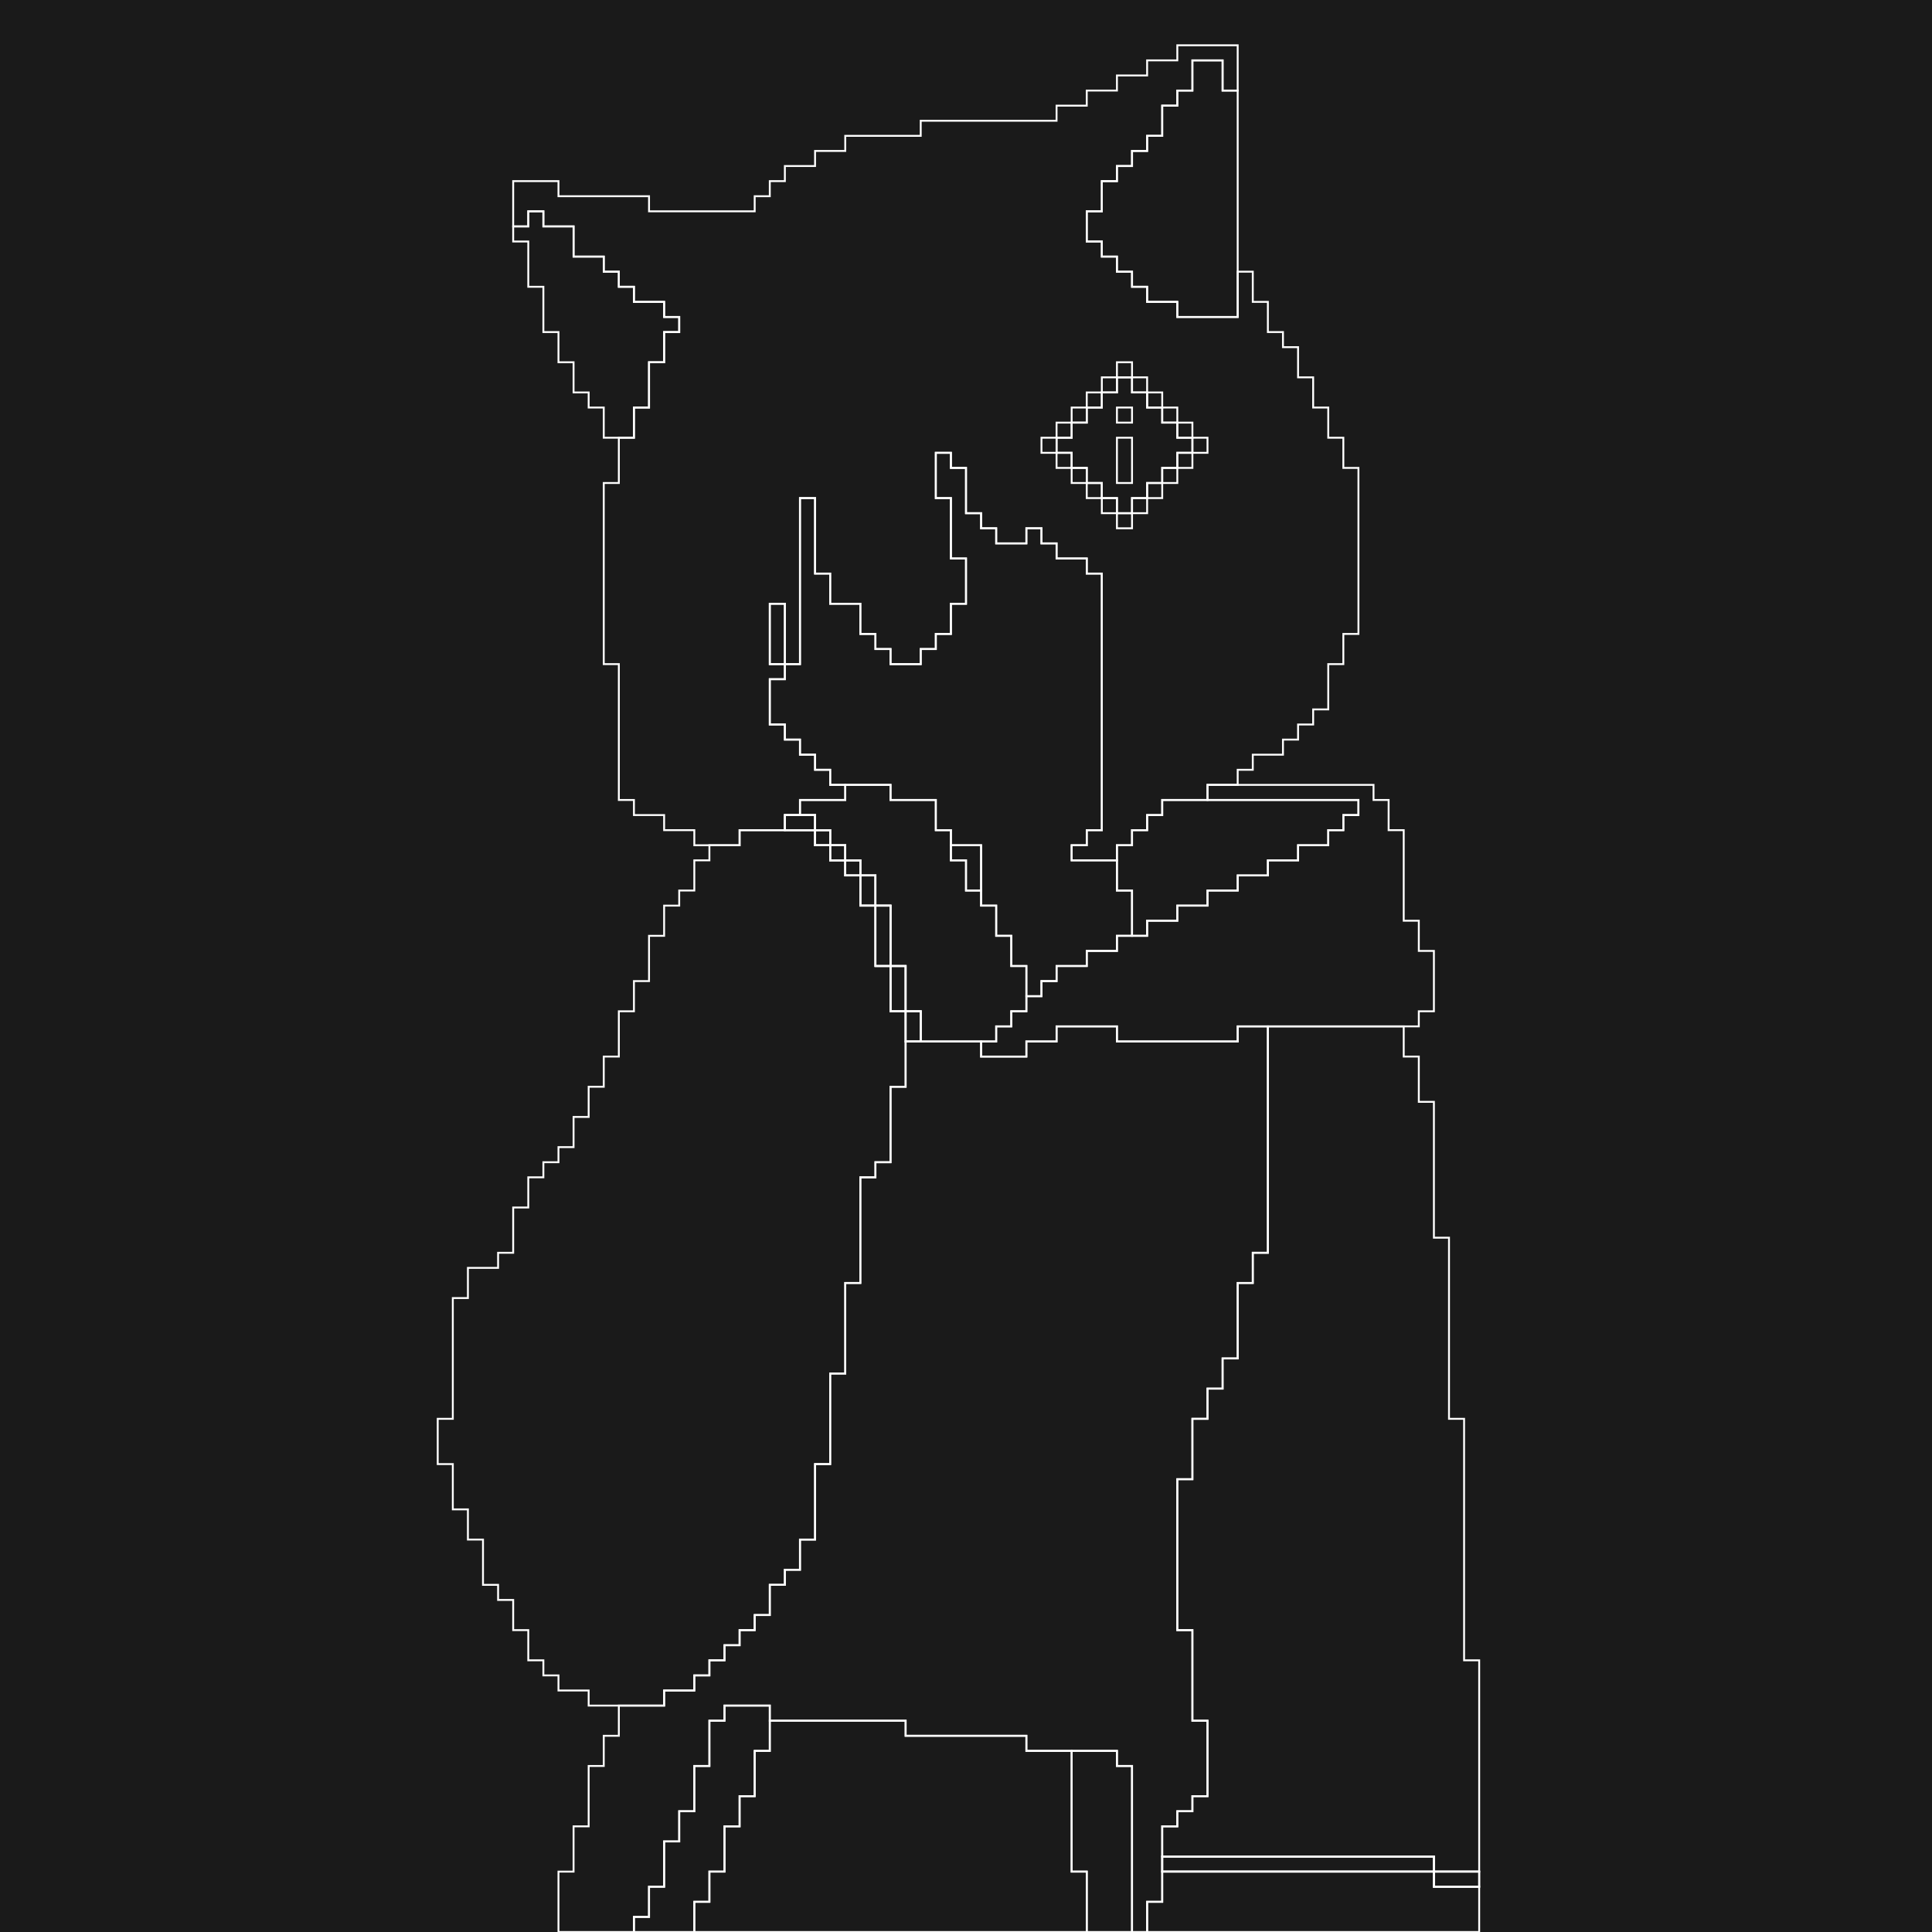
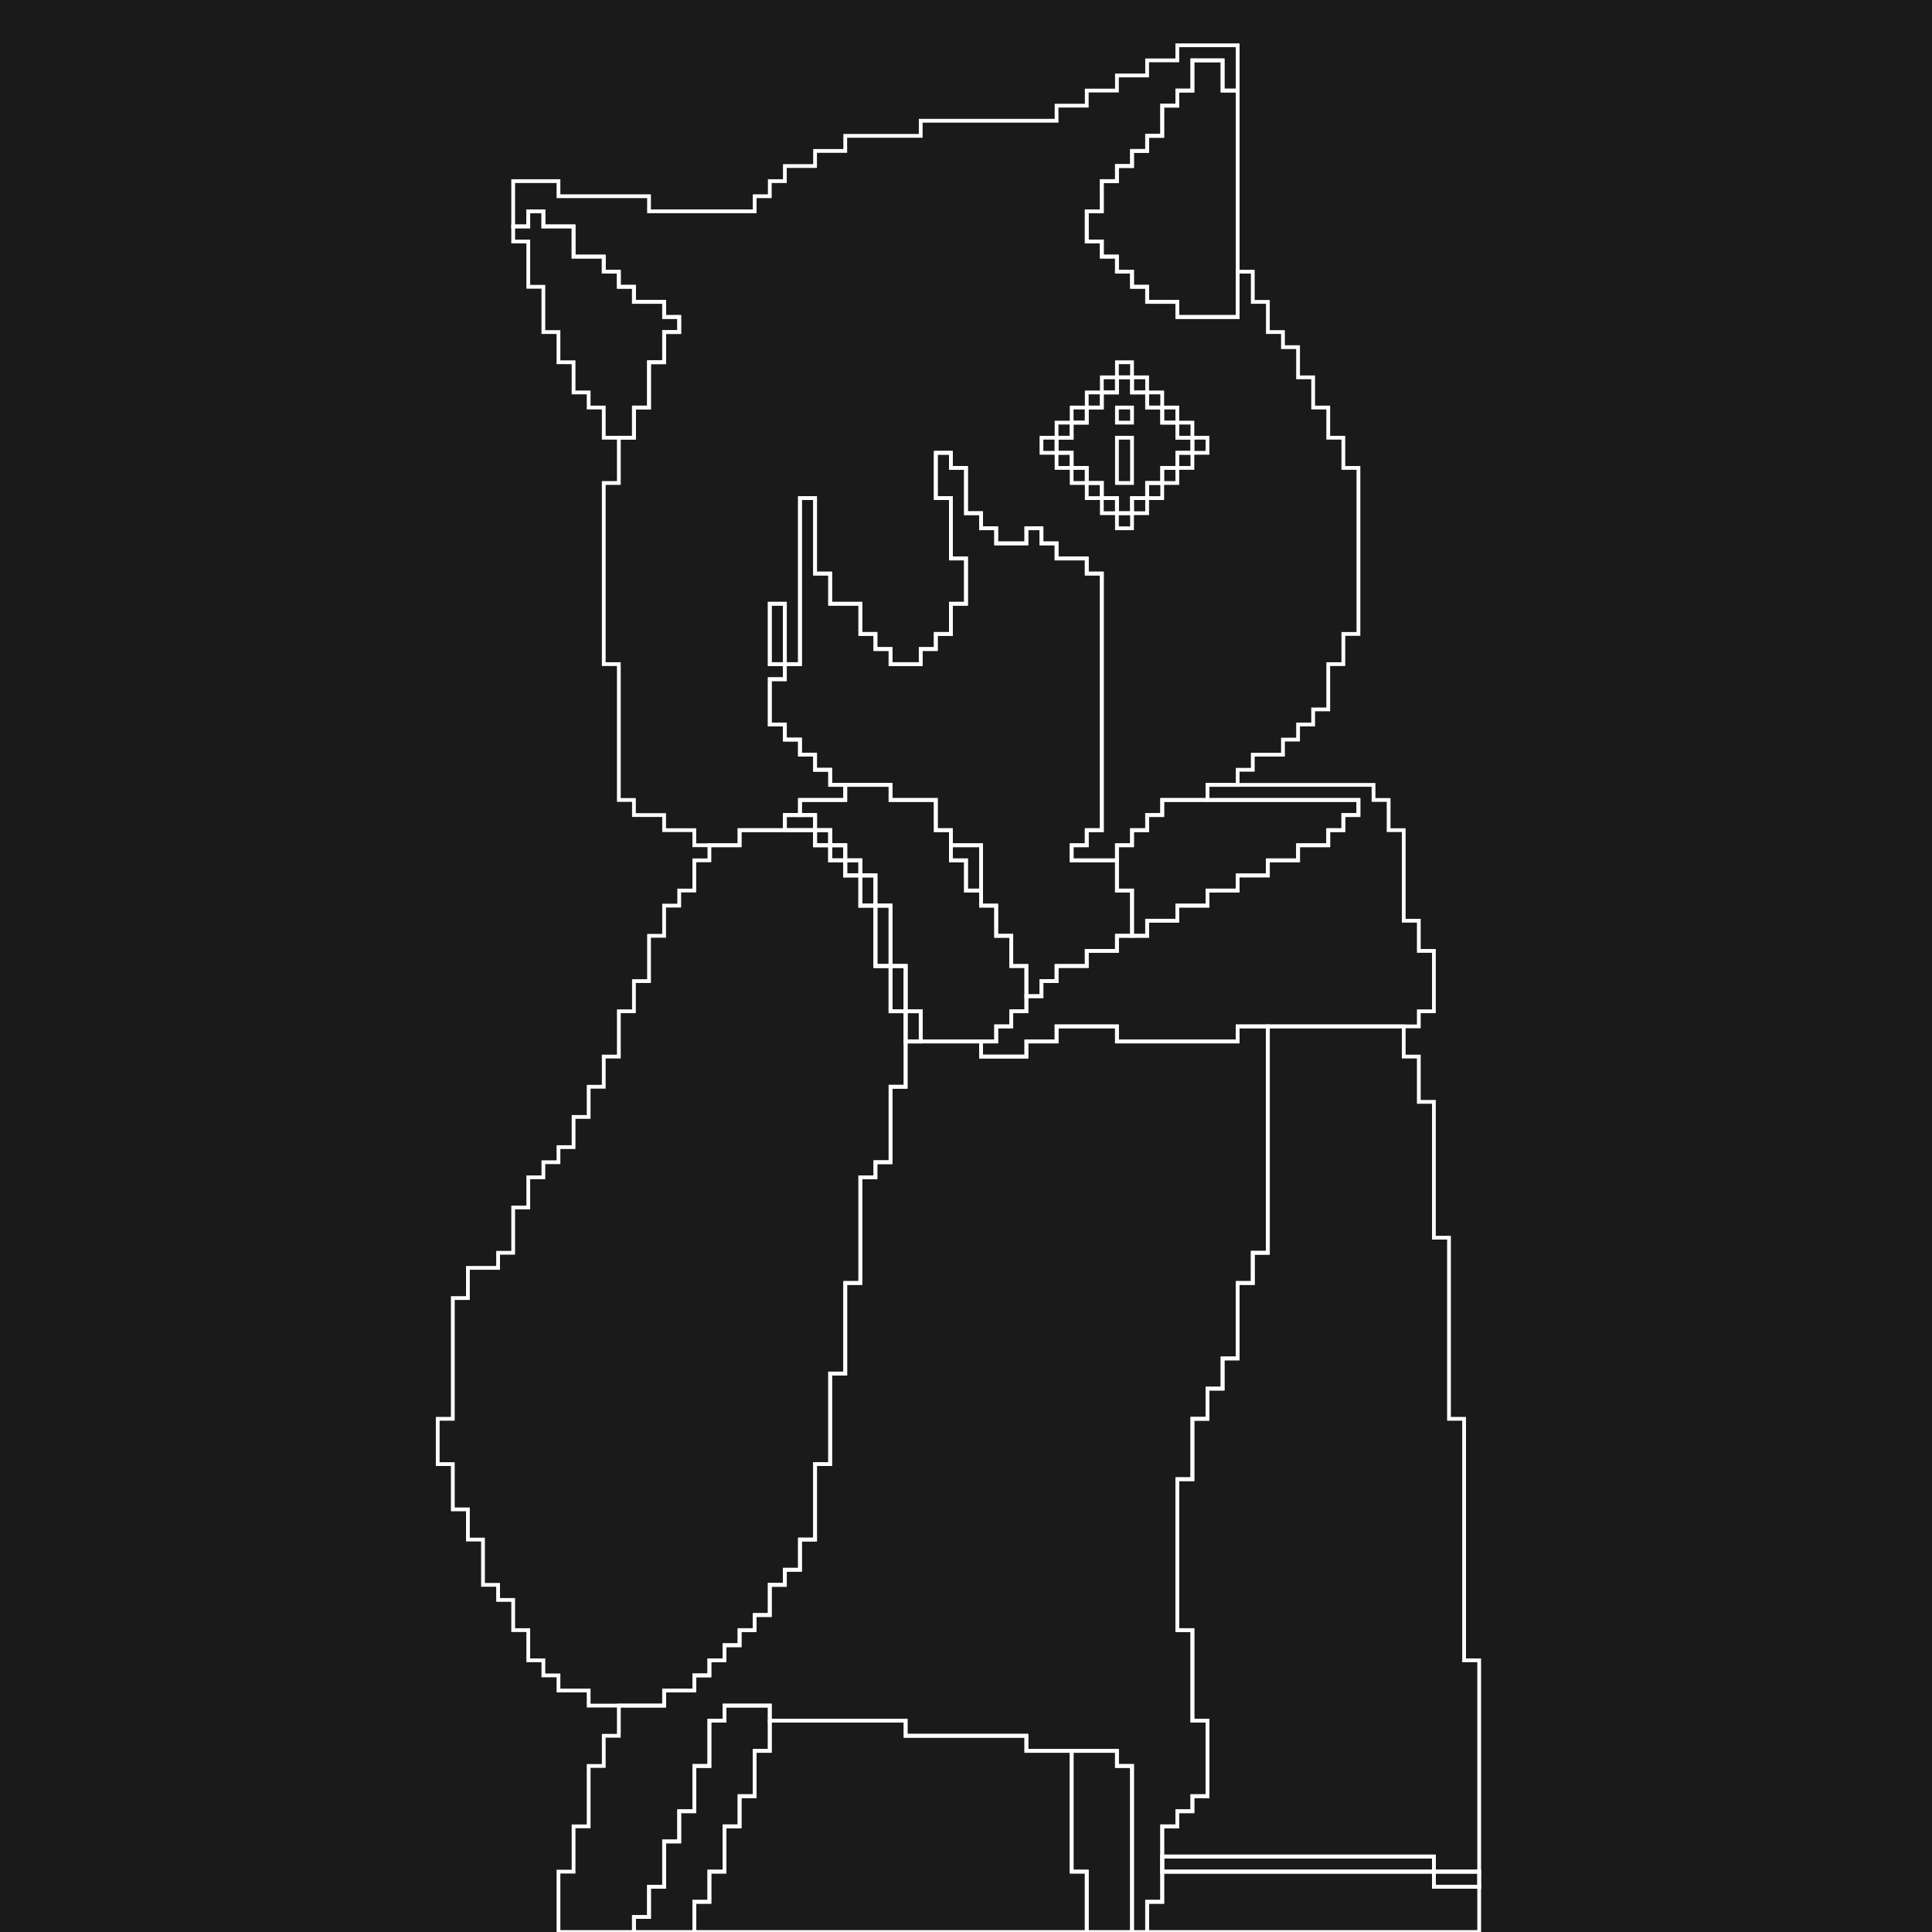
<svg xmlns="http://www.w3.org/2000/svg" id="_レイヤー_1" data-name="レイヤー 1" viewBox="0 0 1024 1024">
  <defs>
    <style>
      .cls-1 {
+         fill: #1a1a1a;
+       }
+ 
+       .cls-2 {
        fill: none;
        stroke: #fff;
        stroke-miterlimit: 10;
-       }
- 
-       .cls-2 {
-         fill: #1a1a1a;
+         stroke-width: 2px;
      }
    </style>
  </defs>
-   <rect class="cls-2" width="1024" height="1024" />
+   <rect class="cls-1" width="1024" height="1024" />
  <g>
-     <rect class="cls-1" x="480" y="536" width="8" height="16" />
-     <rect class="cls-1" x="456" y="464" width="8" height="16" />
-     <rect class="cls-1" x="464" y="480" width="8" height="32" />
-     <rect class="cls-1" x="616" y="984" width="144" height="8" />
-     <polygon class="cls-1" points="600 936 600 1024 576 1024 576 992 568 992 568 928 592 928 592 936 600 936" />
-     <rect class="cls-1" x="472" y="512" width="8" height="24" />
-     <rect class="cls-1" x="760" y="992" width="24" height="8" />
-     <rect class="cls-1" x="448" y="456" width="8" height="8" />
-     <rect class="cls-1" x="440" y="448" width="8" height="8" />
-     <polygon class="cls-1" points="760 504 760 536 752 536 752 544 656 544 656 552 592 552 592 544 560 544 560 552 544 552 544 560 520 560 520 552 528 552 528 544 536 544 536 536 544 536 544 528 552 528 552 520 560 520 560 512 576 512 576 504 592 504 592 496 608 496 608 488 624 488 624 480 640 480 640 472 656 472 656 464 672 464 672 456 688 456 688 448 704 448 704 440 712 440 712 432 720 432 720 424 640 424 640 416 728 416 728 424 736 424 736 440 744 440 744 488 752 488 752 504 760 504" />
-     <polygon class="cls-1" points="408 904 408 928 400 928 400 952 392 952 392 968 384 968 384 992 376 992 376 1008 368 1008 368 1024 336 1024 336 1016 344 1016 344 1000 352 1000 352 976 360 976 360 960 368 960 368 936 376 936 376 912 384 912 384 904 408 904" />
-     <rect class="cls-1" x="432" y="440" width="8" height="8" />
-     <rect class="cls-1" x="416" y="432" width="16" height="8" />
-     <polygon class="cls-1" points="600 472 600 496 592 496 592 504 576 504 576 512 560 512 560 520 552 520 552 528 544 528 544 512 536 512 536 496 528 496 528 480 520 480 520 448 504 448 504 440 496 440 496 424 472 424 472 416 440 416 440 408 432 408 432 400 424 400 424 392 416 392 416 384 408 384 408 360 416 360 416 352 424 352 424 264 432 264 432 304 440 304 440 320 456 320 456 336 464 336 464 344 472 344 472 352 488 352 488 344 496 344 496 336 504 336 504 320 512 320 512 296 504 296 504 264 496 264 496 240 504 240 504 248 512 248 512 272 520 272 520 280 528 280 528 288 544 288 544 280 552 280 552 288 560 288 560 296 576 296 576 304 584 304 584 440 576 440 576 448 568 448 568 456 592 456 592 472 600 472" />
-     <rect class="cls-1" x="408" y="320" width="8" height="32" />
-     <polygon class="cls-1" points="720 424 720 432 712 432 712 440 704 440 704 448 688 448 688 456 672 456 672 464 656 464 656 472 640 472 640 480 624 480 624 488 608 488 608 496 600 496 600 472 592 472 592 448 600 448 600 440 608 440 608 432 616 432 616 424 720 424" />
-     <polygon class="cls-1" points="720 248 720 336 712 336 712 352 704 352 704 376 696 376 696 384 688 384 688 392 680 392 680 400 664 400 664 408 656 408 656 416 640 416 640 424 616 424 616 432 608 432 608 440 600 440 600 448 592 448 592 456 568 456 568 448 576 448 576 440 584 440 584 304 576 304 576 296 560 296 560 288 552 288 552 280 544 280 544 288 528 288 528 280 520 280 520 272 512 272 512 248 504 248 504 240 496 240 496 264 504 264 504 296 512 296 512 320 504 320 504 336 496 336 496 344 488 344 488 352 472 352 472 344 464 344 464 336 456 336 456 320 440 320 440 304 432 304 432 264 424 264 424 352 416 352 416 320 408 320 408 352 416 352 416 360 408 360 408 384 416 384 416 392 424 392 424 400 432 400 432 408 440 408 440 416 448 416 448 424 424 424 424 432 416 432 416 440 392 440 392 448 368 448 368 440 352 440 352 432 336 432 336 424 328 424 328 352 320 352 320 256 328 256 328 232 336 232 336 216 344 216 344 192 352 192 352 176 360 176 360 168 352 168 352 160 336 160 336 152 328 152 328 144 320 144 320 136 304 136 304 120 288 120 288 112 280 112 280 120 272 120 272 96 296 96 296 104 344 104 344 112 400 112 400 104 408 104 408 96 416 96 416 88 432 88 432 80 448 80 448 72 488 72 488 64 560 64 560 56 576 56 576 48 592 48 592 40 608 40 608 32 624 32 624 24 656 24 656 48 648 48 648 32 632 32 632 48 624 48 624 56 616 56 616 72 608 72 608 80 600 80 600 88 592 88 592 96 584 96 584 112 576 112 576 128 584 128 584 136 592 136 592 144 600 144 600 152 608 152 608 160 624 160 624 168 656 168 656 144 664 144 664 160 672 160 672 176 680 176 680 184 688 184 688 200 696 200 696 216 704 216 704 232 712 232 712 248 720 248" />
-     <polygon class="cls-1" points="672 544 672 664 664 664 664 680 656 680 656 720 648 720 648 736 640 736 640 752 632 752 632 784 624 784 624 864 632 864 632 912 640 912 640 952 632 952 632 960 624 960 624 968 616 968 616 1008 608 1008 608 1024 600 1024 600 936 592 936 592 928 544 928 544 920 480 920 480 912 408 912 408 904 384 904 384 912 376 912 376 936 368 936 368 960 360 960 360 976 352 976 352 1000 344 1000 344 1016 336 1016 336 1024 296 1024 296 992 304 992 304 968 312 968 312 936 320 936 320 920 328 920 328 904 352 904 352 896 368 896 368 888 376 888 376 880 384 880 384 872 392 872 392 864 400 864 400 856 408 856 408 840 416 840 416 832 424 832 424 816 432 816 432 776 440 776 440 728 448 728 448 680 456 680 456 624 464 624 464 616 472 616 472 576 480 576 480 552 520 552 520 560 544 560 544 552 560 552 560 544 592 544 592 552 656 552 656 544 672 544" />
-     <polygon class="cls-1" points="520 448 520 472 512 472 512 456 504 456 504 448 520 448" />
-     <polygon class="cls-1" points="480 536 480 576 472 576 472 616 464 616 464 624 456 624 456 680 448 680 448 728 440 728 440 776 432 776 432 816 424 816 424 832 416 832 416 840 408 840 408 856 400 856 400 864 392 864 392 872 384 872 384 880 376 880 376 888 368 888 368 896 352 896 352 904 312 904 312 896 296 896 296 888 288 888 288 880 280 880 280 864 272 864 272 848 264 848 264 840 256 840 256 816 248 816 248 800 240 800 240 776 232 776 232 752 240 752 240 688 248 688 248 672 264 672 264 664 272 664 272 640 280 640 280 624 288 624 288 616 296 616 296 608 304 608 304 592 312 592 312 576 320 576 320 560 328 560 328 536 336 536 336 520 344 520 344 496 352 496 352 480 360 480 360 472 368 472 368 456 376 456 376 448 392 448 392 440 432 440 432 448 440 448 440 456 448 456 448 464 456 464 456 480 464 480 464 512 472 512 472 536 480 536" />
-     <polygon class="cls-1" points="784 1000 784 1024 608 1024 608 1008 616 1008 616 992 760 992 760 1000 784 1000" />
-     <polygon class="cls-1" points="784 880 784 992 760 992 760 984 616 984 616 968 624 968 624 960 632 960 632 952 640 952 640 912 632 912 632 864 624 864 624 784 632 784 632 752 640 752 640 736 648 736 648 720 656 720 656 680 664 680 664 664 672 664 672 544 744 544 744 560 752 560 752 584 760 584 760 656 768 656 768 752 776 752 776 880 784 880" />
-     <polygon class="cls-1" points="576 992 576 1024 368 1024 368 1008 376 1008 376 992 384 992 384 968 392 968 392 952 400 952 400 928 408 928 408 912 480 912 480 920 544 920 544 928 568 928 568 992 576 992" />
-     <polygon class="cls-1" points="360 168 360 176 352 176 352 192 344 192 344 216 336 216 336 232 320 232 320 216 312 216 312 208 304 208 304 192 296 192 296 176 288 176 288 152 280 152 280 128 272 128 272 120 280 120 280 112 288 112 288 120 304 120 304 136 320 136 320 144 328 144 328 152 336 152 336 160 352 160 352 168 360 168" />
-     <polygon class="cls-1" points="656 48 656 168 624 168 624 160 608 160 608 152 600 152 600 144 592 144 592 136 584 136 584 128 576 128 576 112 584 112 584 96 592 96 592 88 600 88 600 80 608 80 608 72 616 72 616 56 624 56 624 48 632 48 632 32 648 32 648 48 656 48" />
-     <polygon class="cls-1" points="544 512 544 536 536 536 536 544 528 544 528 552 488 552 488 536 480 536 480 512 472 512 472 480 464 480 464 464 456 464 456 456 448 456 448 448 440 448 440 440 432 440 432 432 424 432 424 424 448 424 448 416 472 416 472 424 496 424 496 440 504 440 504 456 512 456 512 472 520 472 520 480 528 480 528 496 536 496 536 512 544 512" />
+     <rect class="cls-2" x="480" y="536" width="8" height="16" />
+     <rect class="cls-2" x="456" y="464" width="8" height="16" />
+     <rect class="cls-2" x="464" y="480" width="8" height="32" />
+     <rect class="cls-2" x="616" y="984" width="144" height="8" />
+     <polygon class="cls-2" points="600 936 600 1024 576 1024 576 992 568 992 568 928 592 928 592 936 600 936" />
+     <rect class="cls-2" x="472" y="512" width="8" height="24" />
+     <rect class="cls-2" x="760" y="992" width="24" height="8" />
+     <rect class="cls-2" x="448" y="456" width="8" height="8" />
+     <rect class="cls-2" x="440" y="448" width="8" height="8" />
+     <polygon class="cls-2" points="760 504 760 536 752 536 752 544 656 544 656 552 592 552 592 544 560 544 560 552 544 552 544 560 520 560 520 552 528 552 528 544 536 544 536 536 544 536 544 528 552 528 552 520 560 520 560 512 576 512 576 504 592 504 592 496 608 496 608 488 624 488 624 480 640 480 640 472 656 472 656 464 672 464 672 456 688 456 688 448 704 448 704 440 712 440 712 432 720 432 720 424 640 424 640 416 728 416 728 424 736 424 736 440 744 440 744 488 752 488 752 504 760 504" />
+     <polygon class="cls-2" points="408 904 408 928 400 928 400 952 392 952 392 968 384 968 384 992 376 992 376 1008 368 1008 368 1024 336 1024 336 1016 344 1016 344 1000 352 1000 352 976 360 976 360 960 368 960 368 936 376 936 376 912 384 912 384 904 408 904" />
+     <rect class="cls-2" x="432" y="440" width="8" height="8" />
+     <rect class="cls-2" x="416" y="432" width="16" height="8" />
+     <polygon class="cls-2" points="600 472 600 496 592 496 592 504 576 504 576 512 560 512 560 520 552 520 552 528 544 528 544 512 536 512 536 496 528 496 528 480 520 480 520 448 504 448 504 440 496 440 496 424 472 424 472 416 440 416 440 408 432 408 432 400 424 400 424 392 416 392 416 384 408 384 408 360 416 360 416 352 424 352 424 264 432 264 432 304 440 304 440 320 456 320 456 336 464 336 464 344 472 344 472 352 488 352 488 344 496 344 496 336 504 336 504 320 512 320 512 296 504 296 504 264 496 264 496 240 504 240 504 248 512 248 512 272 520 272 520 280 528 280 528 288 544 288 544 280 552 280 552 288 560 288 560 296 576 296 576 304 584 304 584 440 576 440 576 448 568 448 568 456 592 456 592 472 600 472" />
+     <rect class="cls-2" x="408" y="320" width="8" height="32" />
+     <polygon class="cls-2" points="720 424 720 432 712 432 712 440 704 440 704 448 688 448 688 456 672 456 672 464 656 464 656 472 640 472 640 480 624 480 624 488 608 488 608 496 600 496 600 472 592 472 592 448 600 448 600 440 608 440 608 432 616 432 616 424 720 424" />
+     <polygon class="cls-2" points="720 248 720 336 712 336 712 352 704 352 704 376 696 376 696 384 688 384 688 392 680 392 680 400 664 400 664 408 656 408 656 416 640 416 640 424 616 424 616 432 608 432 608 440 600 440 600 448 592 448 592 456 568 456 568 448 576 448 576 440 584 440 584 304 576 304 576 296 560 296 560 288 552 288 552 280 544 280 544 288 528 288 528 280 520 280 520 272 512 272 512 248 504 248 504 240 496 240 496 264 504 264 504 296 512 296 512 320 504 320 504 336 496 336 496 344 488 344 488 352 472 352 472 344 464 344 464 336 456 336 456 320 440 320 440 304 432 304 432 264 424 264 424 352 416 352 416 320 408 320 408 352 416 352 416 360 408 360 408 384 416 384 416 392 424 392 424 400 432 400 432 408 440 408 440 416 448 416 448 424 424 424 424 432 416 432 416 440 392 440 392 448 368 448 368 440 352 440 352 432 336 432 336 424 328 424 328 352 320 352 320 256 328 256 328 232 336 232 336 216 344 216 344 192 352 192 352 176 360 176 360 168 352 168 352 160 336 160 336 152 328 152 328 144 320 144 320 136 304 136 304 120 288 120 288 112 280 112 280 120 272 120 272 96 296 96 296 104 344 104 344 112 400 112 400 104 408 104 408 96 416 96 416 88 432 88 432 80 448 80 448 72 488 72 488 64 560 64 560 56 576 56 576 48 592 48 592 40 608 40 608 32 624 32 624 24 656 24 656 48 648 48 648 32 632 32 632 48 624 48 624 56 616 56 616 72 608 72 608 80 600 80 600 88 592 88 592 96 584 96 584 112 576 112 576 128 584 128 584 136 592 136 592 144 600 144 600 152 608 152 608 160 624 160 624 168 656 168 656 144 664 144 664 160 672 160 672 176 680 176 680 184 688 184 688 200 696 200 696 216 704 216 704 232 712 232 712 248 720 248" />
+     <polygon class="cls-2" points="672 544 672 664 664 664 664 680 656 680 656 720 648 720 648 736 640 736 640 752 632 752 632 784 624 784 624 864 632 864 632 912 640 912 640 952 632 952 632 960 624 960 624 968 616 968 616 1008 608 1008 608 1024 600 1024 600 936 592 936 592 928 544 928 544 920 480 920 480 912 408 912 408 904 384 904 384 912 376 912 376 936 368 936 368 960 360 960 360 976 352 976 352 1000 344 1000 344 1016 336 1016 336 1024 296 1024 296 992 304 992 304 968 312 968 312 936 320 936 320 920 328 920 328 904 352 904 352 896 368 896 368 888 376 888 376 880 384 880 384 872 392 872 392 864 400 864 400 856 408 856 408 840 416 840 416 832 424 832 424 816 432 816 432 776 440 776 440 728 448 728 448 680 456 680 456 624 464 624 464 616 472 616 472 576 480 576 480 552 520 552 520 560 544 560 544 552 560 552 560 544 592 544 592 552 656 552 656 544 672 544" />
+     <polygon class="cls-2" points="520 448 520 472 512 472 512 456 504 456 504 448 520 448" />
+     <polygon class="cls-2" points="480 536 480 576 472 576 472 616 464 616 464 624 456 624 456 680 448 680 448 728 440 728 440 776 432 776 432 816 424 816 424 832 416 832 416 840 408 840 408 856 400 856 400 864 392 864 392 872 384 872 384 880 376 880 376 888 368 888 368 896 352 896 352 904 312 904 312 896 296 896 296 888 288 888 288 880 280 880 280 864 272 864 272 848 264 848 264 840 256 840 256 816 248 816 248 800 240 800 240 776 232 776 232 752 240 752 240 688 248 688 248 672 264 672 264 664 272 664 272 640 280 640 280 624 288 624 288 616 296 616 296 608 304 608 304 592 312 592 312 576 320 576 320 560 328 560 328 536 336 536 336 520 344 520 344 496 352 496 352 480 360 480 360 472 368 472 368 456 376 456 376 448 392 448 392 440 432 440 432 448 440 448 440 456 448 456 448 464 456 464 456 480 464 480 464 512 472 512 472 536 480 536" />
+     <polygon class="cls-2" points="784 1000 784 1024 608 1024 608 1008 616 1008 616 992 760 992 760 1000 784 1000" />
+     <polygon class="cls-2" points="784 880 784 992 760 992 760 984 616 984 616 968 624 968 624 960 632 960 632 952 640 952 640 912 632 912 632 864 624 864 624 784 632 784 632 752 640 752 640 736 648 736 648 720 656 720 656 680 664 680 664 664 672 664 672 544 744 544 744 560 752 560 752 584 760 584 760 656 768 656 768 752 776 752 776 880 784 880" />
+     <polygon class="cls-2" points="576 992 576 1024 368 1024 368 1008 376 1008 376 992 384 992 384 968 392 968 392 952 400 952 400 928 408 928 408 912 480 912 480 920 544 920 544 928 568 928 568 992 576 992" />
+     <polygon class="cls-2" points="360 168 360 176 352 176 352 192 344 192 344 216 336 216 336 232 320 232 320 216 312 216 312 208 304 208 304 192 296 192 296 176 288 176 288 152 280 152 280 128 272 128 272 120 280 120 280 112 288 112 288 120 304 120 304 136 320 136 320 144 328 144 328 152 336 152 336 160 352 160 352 168 360 168" />
+     <polygon class="cls-2" points="656 48 656 168 624 168 624 160 608 160 608 152 600 152 600 144 592 144 592 136 584 136 584 128 576 128 576 112 584 112 584 96 592 96 592 88 600 88 600 80 608 80 608 72 616 72 616 56 624 56 624 48 632 48 632 32 648 32 648 48 656 48" />
+     <polygon class="cls-2" points="544 512 544 536 536 536 536 544 528 544 528 552 488 552 488 536 480 536 480 512 472 512 472 480 464 480 464 464 456 464 456 456 448 456 448 448 440 448 440 440 432 440 432 432 424 432 424 424 448 424 448 416 472 416 472 424 496 424 496 440 504 440 504 456 512 456 512 472 520 472 520 480 528 480 528 496 536 496 536 512 544 512" />
  </g>
  <g id="information">
    <g>
-       <rect class="cls-1" x="472" y="512" width="8" height="24" />
-       <rect class="cls-1" x="480" y="536" width="8" height="16" />
-       <rect class="cls-1" x="464" y="480" width="8" height="32" />
-       <rect class="cls-1" x="456" y="464" width="8" height="16" />
-       <rect class="cls-1" x="440" y="448" width="8" height="8" />
-       <rect class="cls-1" x="448" y="456" width="8" height="8" />
-       <rect class="cls-1" x="416" y="432" width="16" height="8" />
-       <rect class="cls-1" x="432" y="440" width="8" height="8" />
+       <rect class="cls-2" x="472" y="512" width="8" height="24" />
+       <rect class="cls-2" x="480" y="536" width="8" height="16" />
+       <rect class="cls-2" x="464" y="480" width="8" height="32" />
+       <rect class="cls-2" x="456" y="464" width="8" height="16" />
+       <rect class="cls-2" x="440" y="448" width="8" height="8" />
+       <rect class="cls-2" x="448" y="456" width="8" height="8" />
+       <rect class="cls-2" x="416" y="432" width="16" height="8" />
+       <rect class="cls-2" x="432" y="440" width="8" height="8" />
    </g>
    <g>
-       <rect class="cls-1" x="616" y="984" width="144" height="8" />
-       <rect class="cls-1" x="760" y="992" width="24" height="8" />
+       <rect class="cls-2" x="616" y="984" width="144" height="8" />
+       <rect class="cls-2" x="760" y="992" width="24" height="8" />
    </g>
    <g>
-       <polygon class="cls-1" points="632 232 632 240 624 240 624 248 616 248 616 256 608 256 608 264 600 264 600 272 592 272 592 264 584 264 584 256 576 256 576 248 568 248 568 240 560 240 560 232 568 232 568 224 576 224 576 216 584 216 584 208 592 208 592 200 600 200 600 208 608 208 608 216 616 216 616 224 624 224 624 232 632 232" />
+       <polygon class="cls-2" points="632 232 632 240 624 240 624 248 616 248 616 256 608 256 608 264 600 264 600 272 592 272 592 264 584 264 584 256 576 256 576 248 568 248 568 240 560 240 560 232 568 232 568 224 576 224 576 216 584 216 584 208 592 208 592 200 600 200 600 208 608 208 608 216 616 216 616 224 624 224 624 232 632 232" />
      <g>
-         <rect class="cls-1" x="592" y="192" width="8" height="8" />
-         <rect class="cls-1" x="584" y="200" width="8" height="8" />
-         <rect class="cls-1" x="600" y="200" width="8" height="8" />
-         <rect class="cls-1" x="576" y="208" width="8" height="8" />
-         <rect class="cls-1" x="608" y="208" width="8" height="8" />
-         <rect class="cls-1" x="568" y="216" width="8" height="8" />
-         <rect class="cls-1" x="616" y="216" width="8" height="8" />
-         <rect class="cls-1" x="560" y="224" width="8" height="8" />
-         <rect class="cls-1" x="624" y="224" width="8" height="8" />
-         <rect class="cls-1" x="552" y="232" width="8" height="8" />
-         <rect class="cls-1" x="632" y="232" width="8" height="8" />
-         <rect class="cls-1" x="560" y="240" width="8" height="8" />
-         <rect class="cls-1" x="624" y="240" width="8" height="8" />
-         <rect class="cls-1" x="568" y="248" width="8" height="8" />
-         <rect class="cls-1" x="616" y="248" width="8" height="8" />
-         <rect class="cls-1" x="576" y="256" width="8" height="8" />
-         <rect class="cls-1" x="608" y="256" width="8" height="8" />
-         <rect class="cls-1" x="584" y="264" width="8" height="8" />
-         <rect class="cls-1" x="600" y="264" width="8" height="8" />
-         <rect class="cls-1" x="592" y="272" width="8" height="8" />
+         <rect class="cls-2" x="592" y="192" width="8" height="8" />
+         <rect class="cls-2" x="584" y="200" width="8" height="8" />
+         <rect class="cls-2" x="600" y="200" width="8" height="8" />
+         <rect class="cls-2" x="576" y="208" width="8" height="8" />
+         <rect class="cls-2" x="608" y="208" width="8" height="8" />
+         <rect class="cls-2" x="568" y="216" width="8" height="8" />
+         <rect class="cls-2" x="616" y="216" width="8" height="8" />
+         <rect class="cls-2" x="560" y="224" width="8" height="8" />
+         <rect class="cls-2" x="624" y="224" width="8" height="8" />
+         <rect class="cls-2" x="552" y="232" width="8" height="8" />
+         <rect class="cls-2" x="632" y="232" width="8" height="8" />
+         <rect class="cls-2" x="560" y="240" width="8" height="8" />
+         <rect class="cls-2" x="624" y="240" width="8" height="8" />
+         <rect class="cls-2" x="568" y="248" width="8" height="8" />
+         <rect class="cls-2" x="616" y="248" width="8" height="8" />
+         <rect class="cls-2" x="576" y="256" width="8" height="8" />
+         <rect class="cls-2" x="608" y="256" width="8" height="8" />
+         <rect class="cls-2" x="584" y="264" width="8" height="8" />
+         <rect class="cls-2" x="600" y="264" width="8" height="8" />
+         <rect class="cls-2" x="592" y="272" width="8" height="8" />
      </g>
      <g>
-         <rect class="cls-1" x="592" y="216" width="8" height="8" />
-         <rect class="cls-1" x="592" y="232" width="8" height="24" />
+         <rect class="cls-2" x="592" y="216" width="8" height="8" />
+         <rect class="cls-2" x="592" y="232" width="8" height="24" />
      </g>
    </g>
  </g>
</svg>
